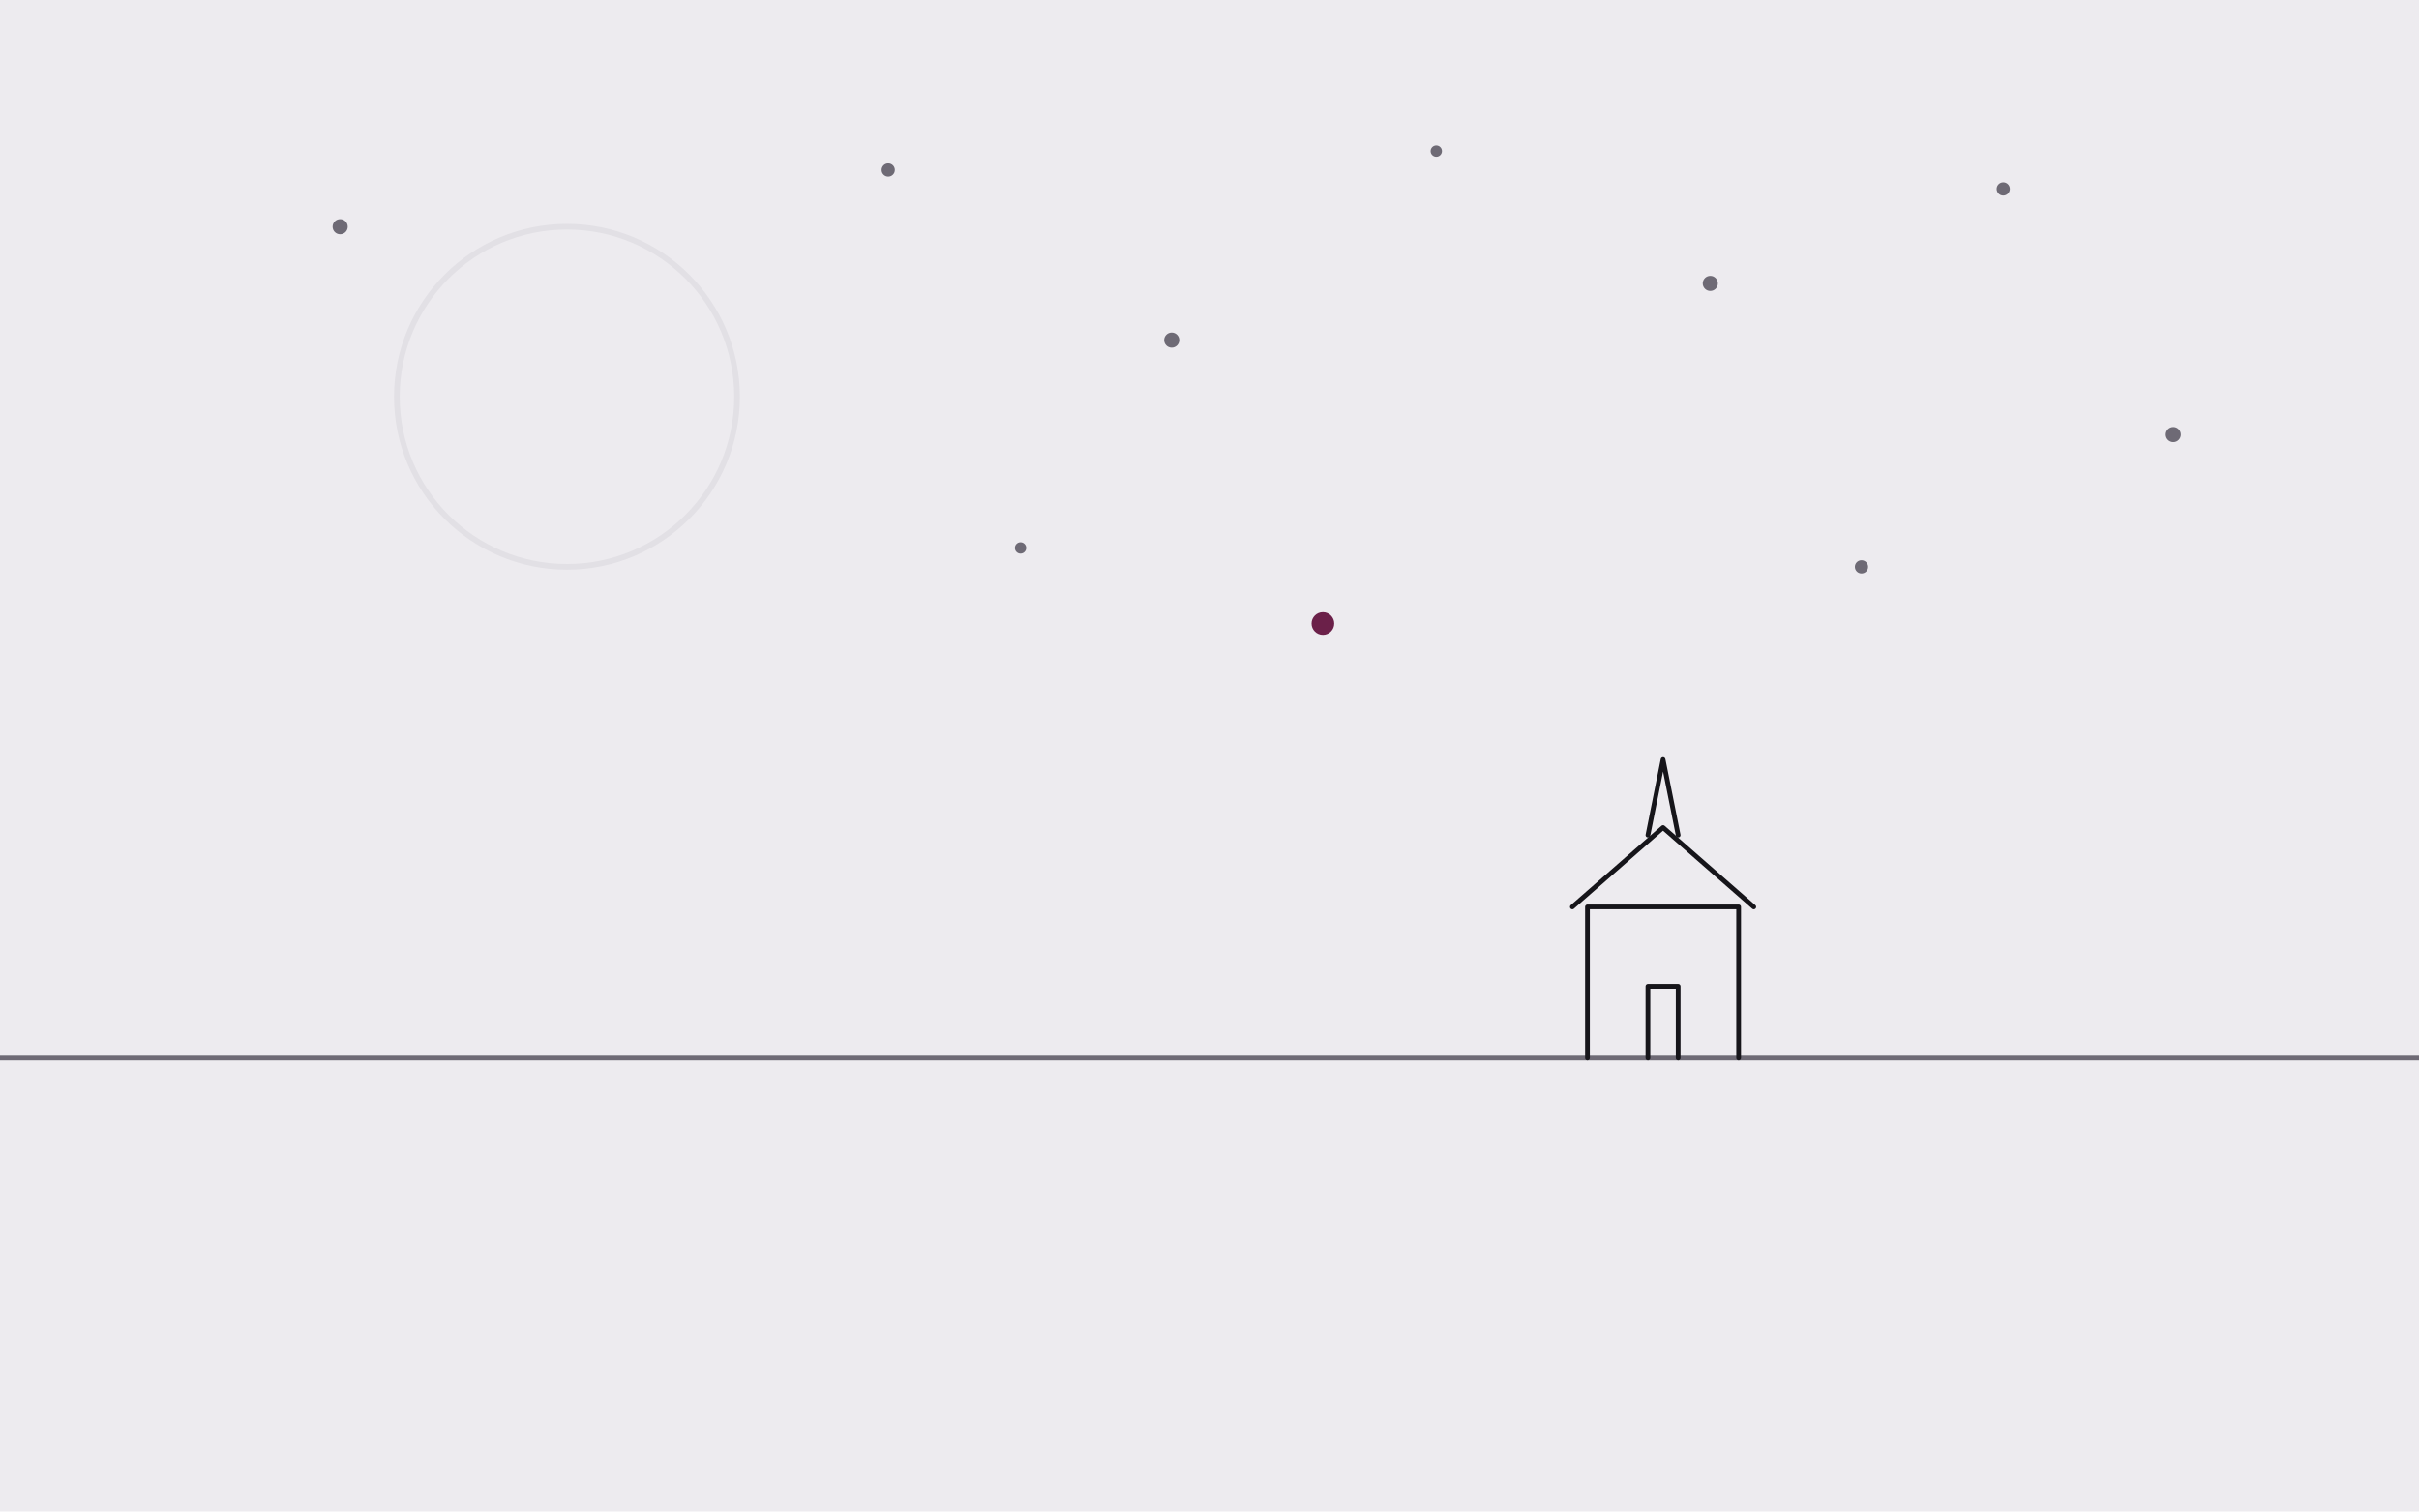
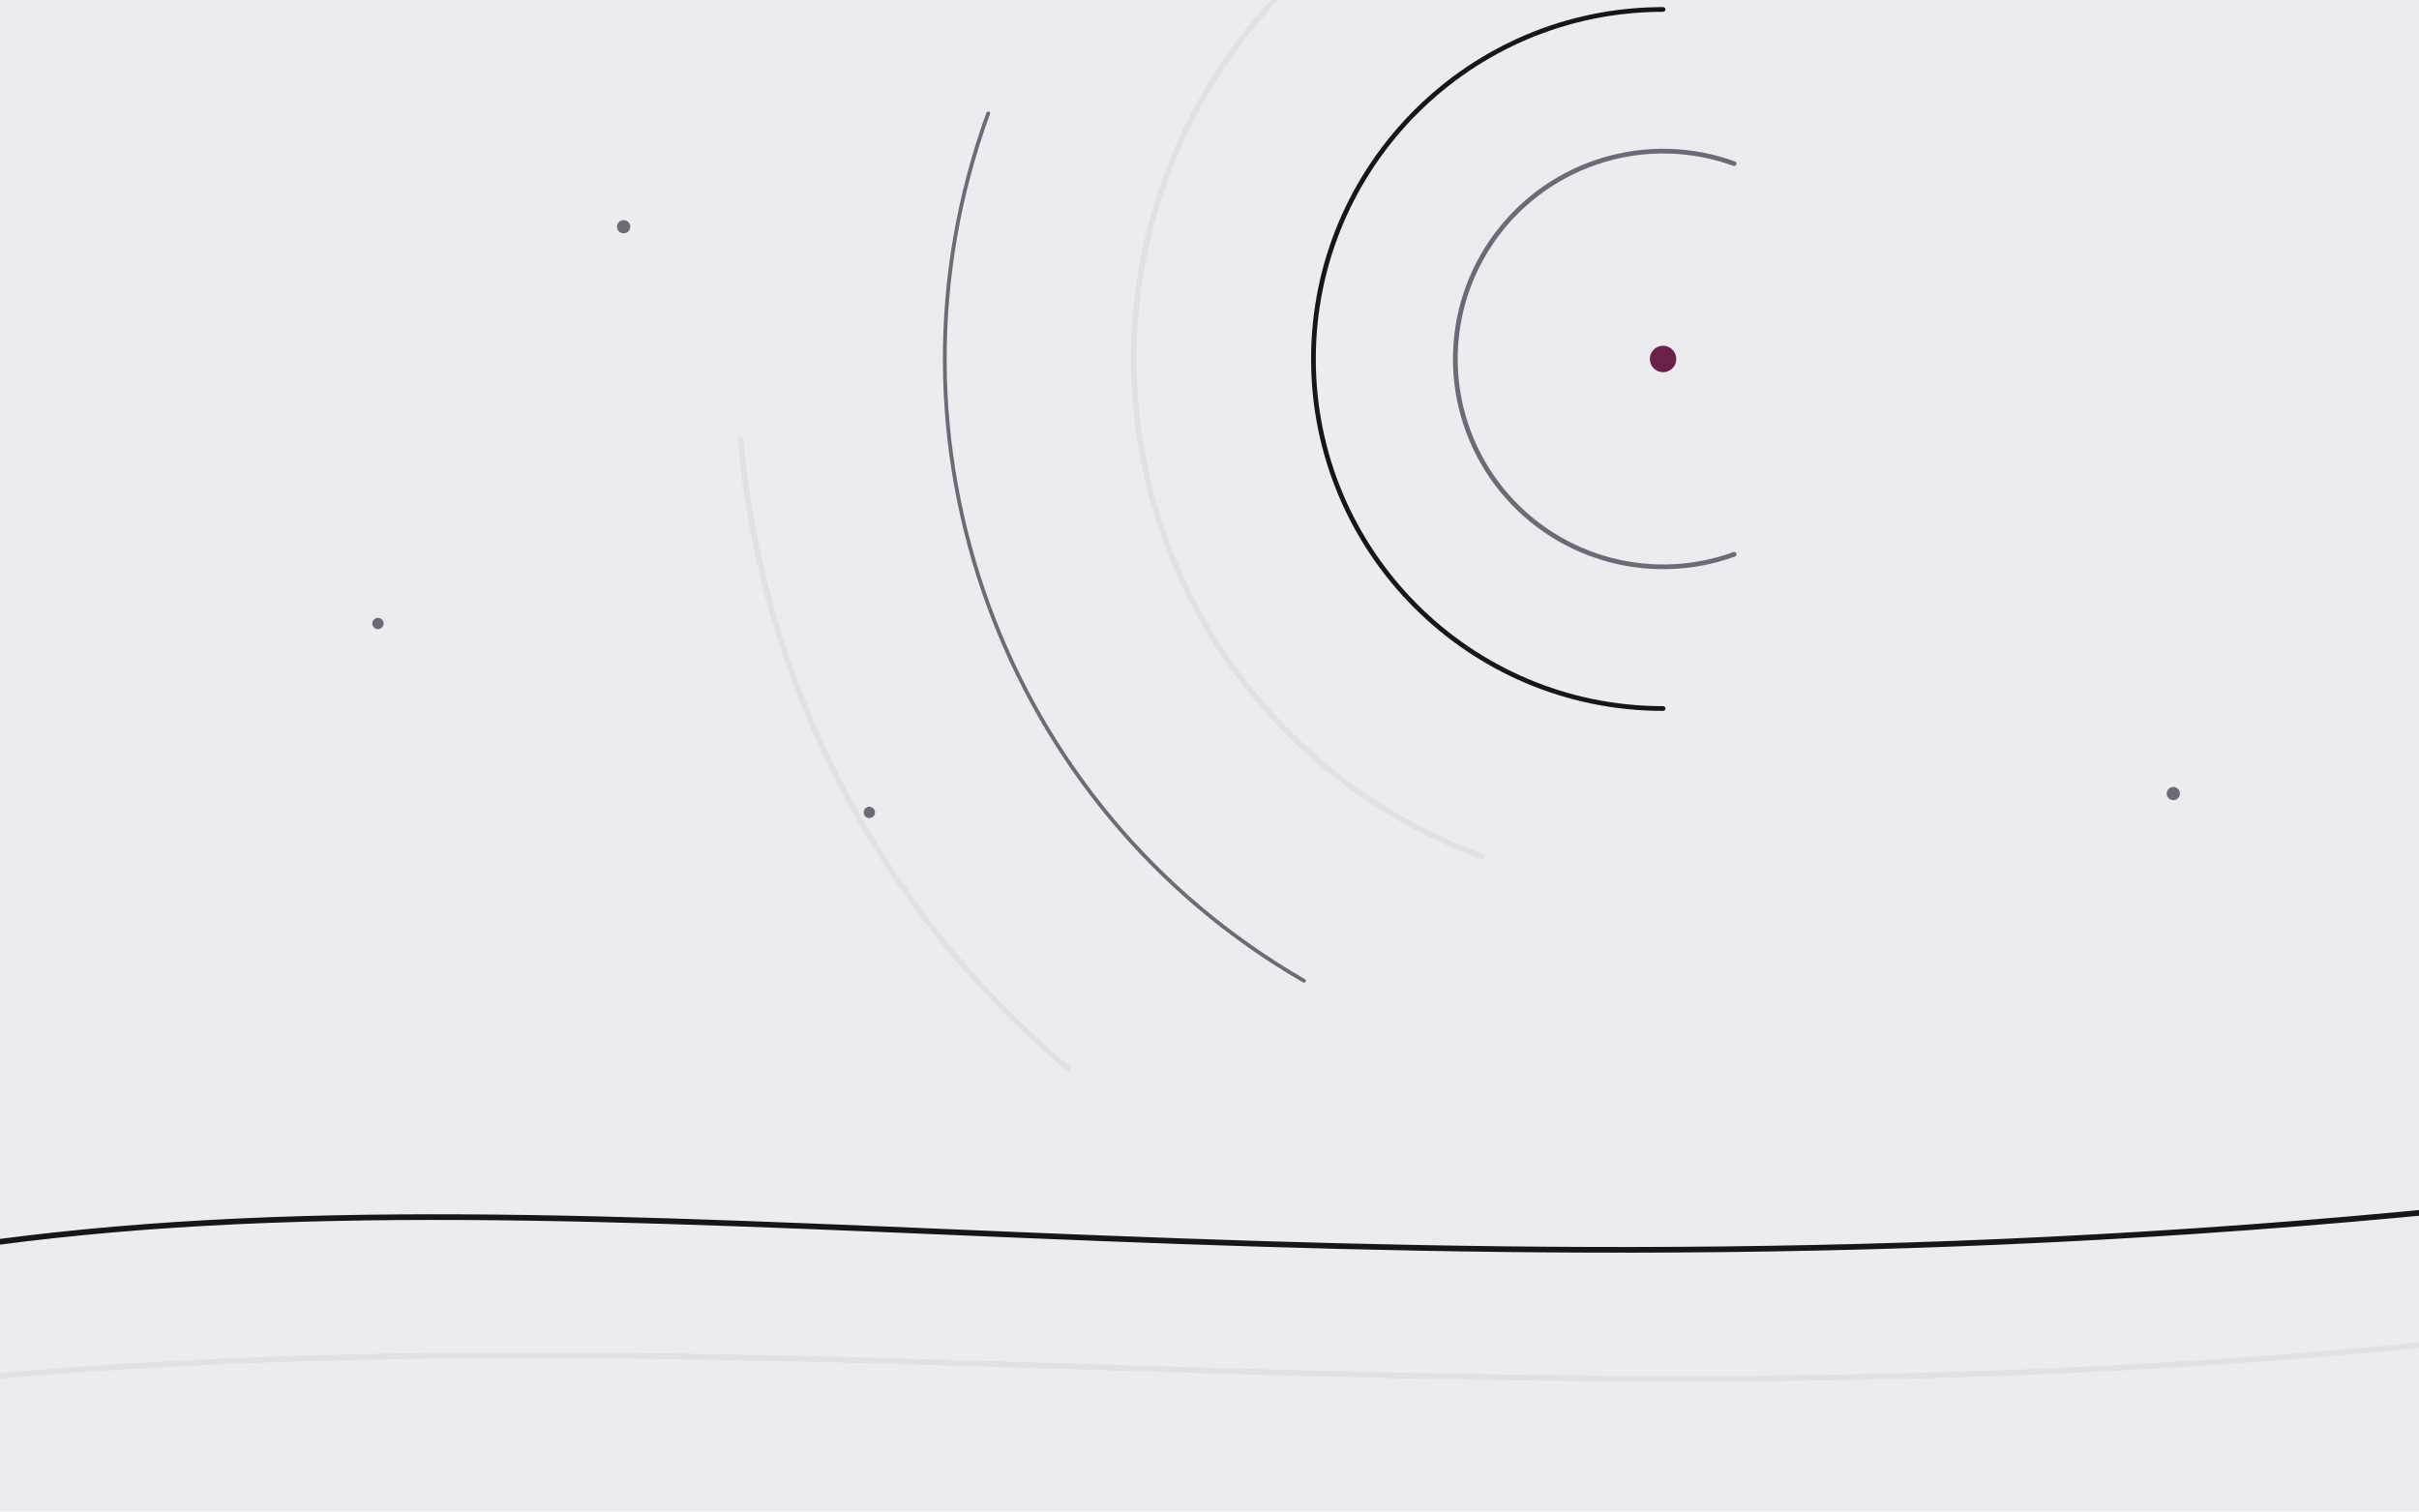
<svg xmlns="http://www.w3.org/2000/svg" viewBox="0 0 1280 800" role="img">
  <rect width="1280" height="800" fill="#EDEBEF" />
-   <circle cx="300" cy="210" r="90" fill="none" stroke="#E2E0E5" stroke-width="3" />
-   <circle cx="180" cy="120" r="4" fill="#6E6A75" />
-   <circle cx="470" cy="90" r="3.5" fill="#6E6A75" />
-   <circle cx="620" cy="180" r="4" fill="#6E6A75" />
-   <circle cx="760" cy="80" r="3" fill="#6E6A75" />
-   <circle cx="905" cy="150" r="4" fill="#6E6A75" />
-   <circle cx="1060" cy="100" r="3.5" fill="#6E6A75" />
-   <circle cx="1150" cy="230" r="4" fill="#6E6A75" />
-   <circle cx="540" cy="290" r="3" fill="#6E6A75" />
-   <circle cx="985" cy="300" r="3.5" fill="#6E6A75" />
-   <circle cx="700" cy="330" r="6" fill="#6B2049" />
-   <line x1="0" y1="560" x2="1280" y2="560" stroke="#6E6A75" stroke-width="2.5" />
-   <g fill="none" stroke="#16151A" stroke-width="2.5" stroke-linejoin="round" stroke-linecap="round">
-     <path d="M840 560 V480 H920 V560" />
-     <path d="M832 480 L880 438 L928 480" />
-     <path d="M872 442 L880 402 L888 442" />
-     <path d="M872 560 V522 H888 V560" />
+   <g fill="none" stroke-linecap="round">
+     <path d="M917.6 293.4 A110 110 0 1 1 917.6 86.6" stroke="#6E6A75" stroke-width="2.5" />
+     <path d="M880 375 A185 185 0 0 1 880 5" stroke="#16151A" stroke-width="2.5" />
+     <path d="M784.2 453.2 A280 280 0 0 1 700 -24.5" stroke="#E2E0E5" stroke-width="3" />
+     <path d="M690 519.1 A380 380 0 0 1 522.9 60" stroke="#6E6A75" stroke-width="2" />
+     <path d="M565 565.4 A490 490 0 0 1 391.9 232.7" stroke="#E2E0E5" stroke-width="3" />
  </g>
+   <circle cx="880" cy="190" r="7" fill="#6B2049" />
+   <circle cx="330" cy="120" r="3.5" fill="#6E6A75" />
+   <circle cx="200" cy="330" r="3" fill="#6E6A75" />
+   <circle cx="1150" cy="420" r="3.5" fill="#6E6A75" />
+   <circle cx="460" cy="430" r="3" fill="#6E6A75" />
+   <path d="M-20 660 C 320 610, 700 700, 1300 640" fill="none" stroke="#16151A" stroke-width="3" stroke-linecap="round" />
+   <path d="M-20 730 C 400 690, 800 762, 1300 710" fill="none" stroke="#E2E0E5" stroke-width="3" stroke-linecap="round" />
</svg>
